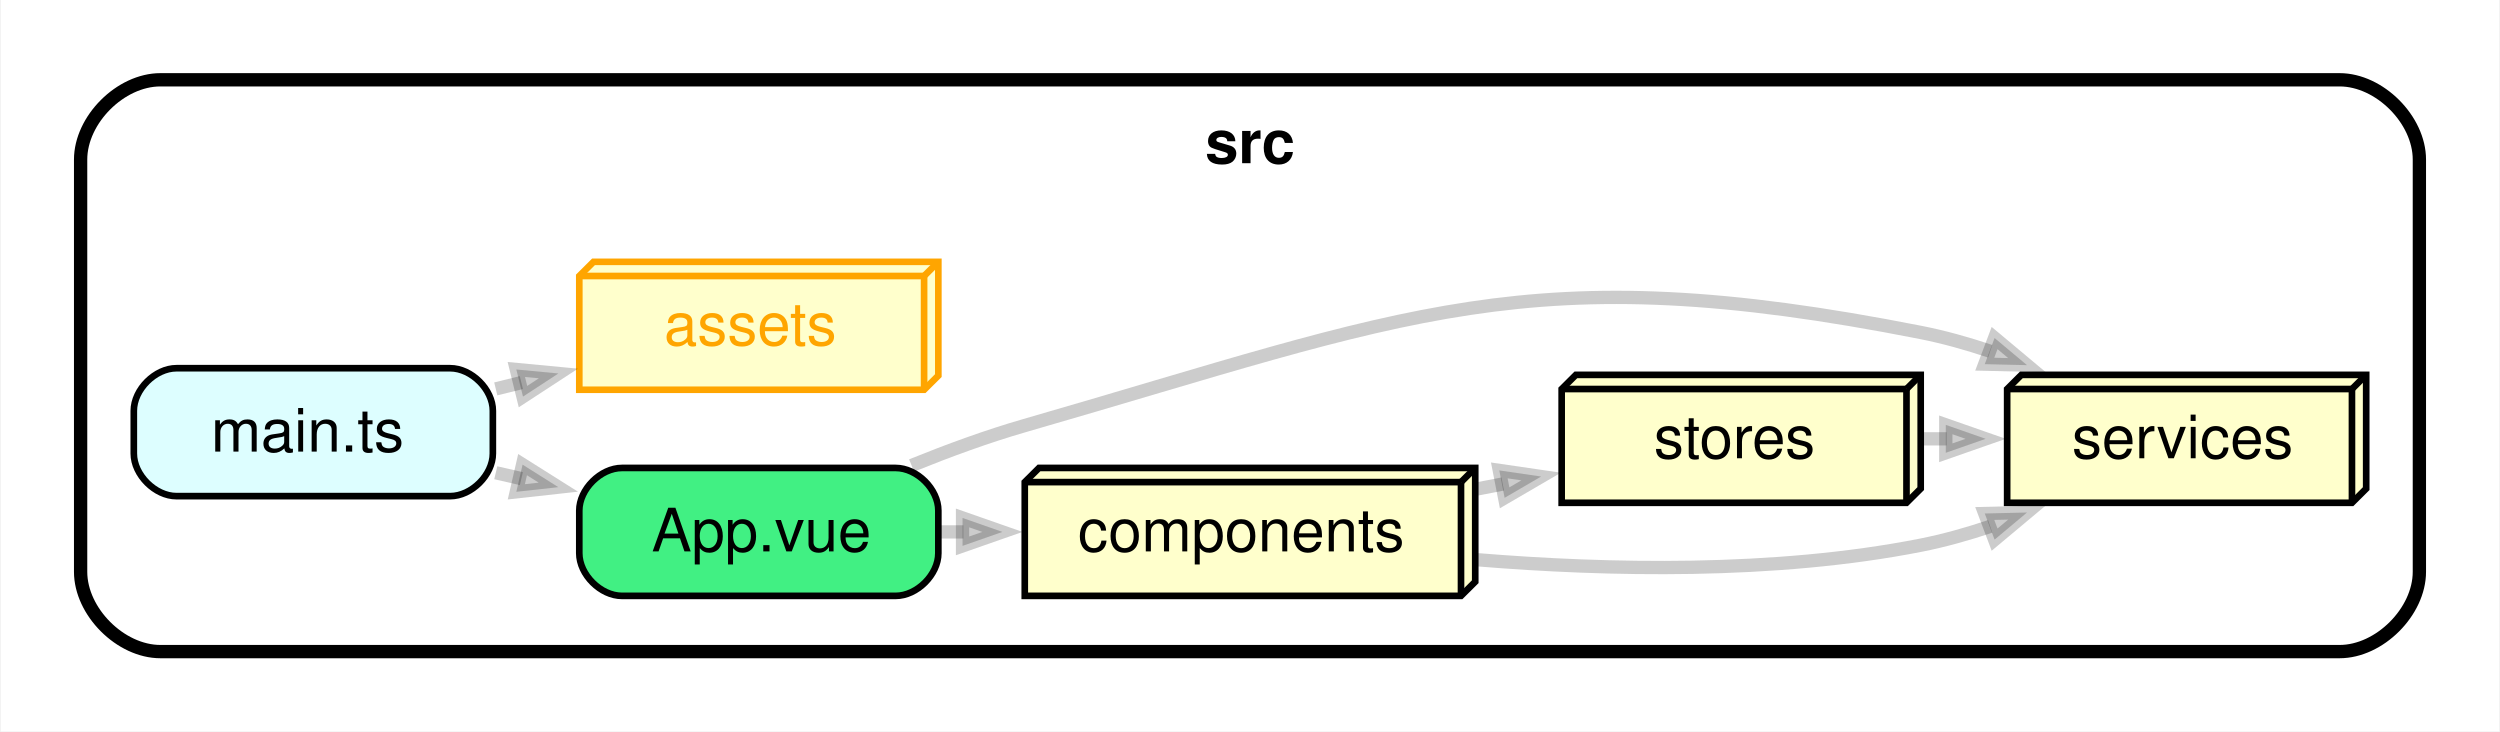
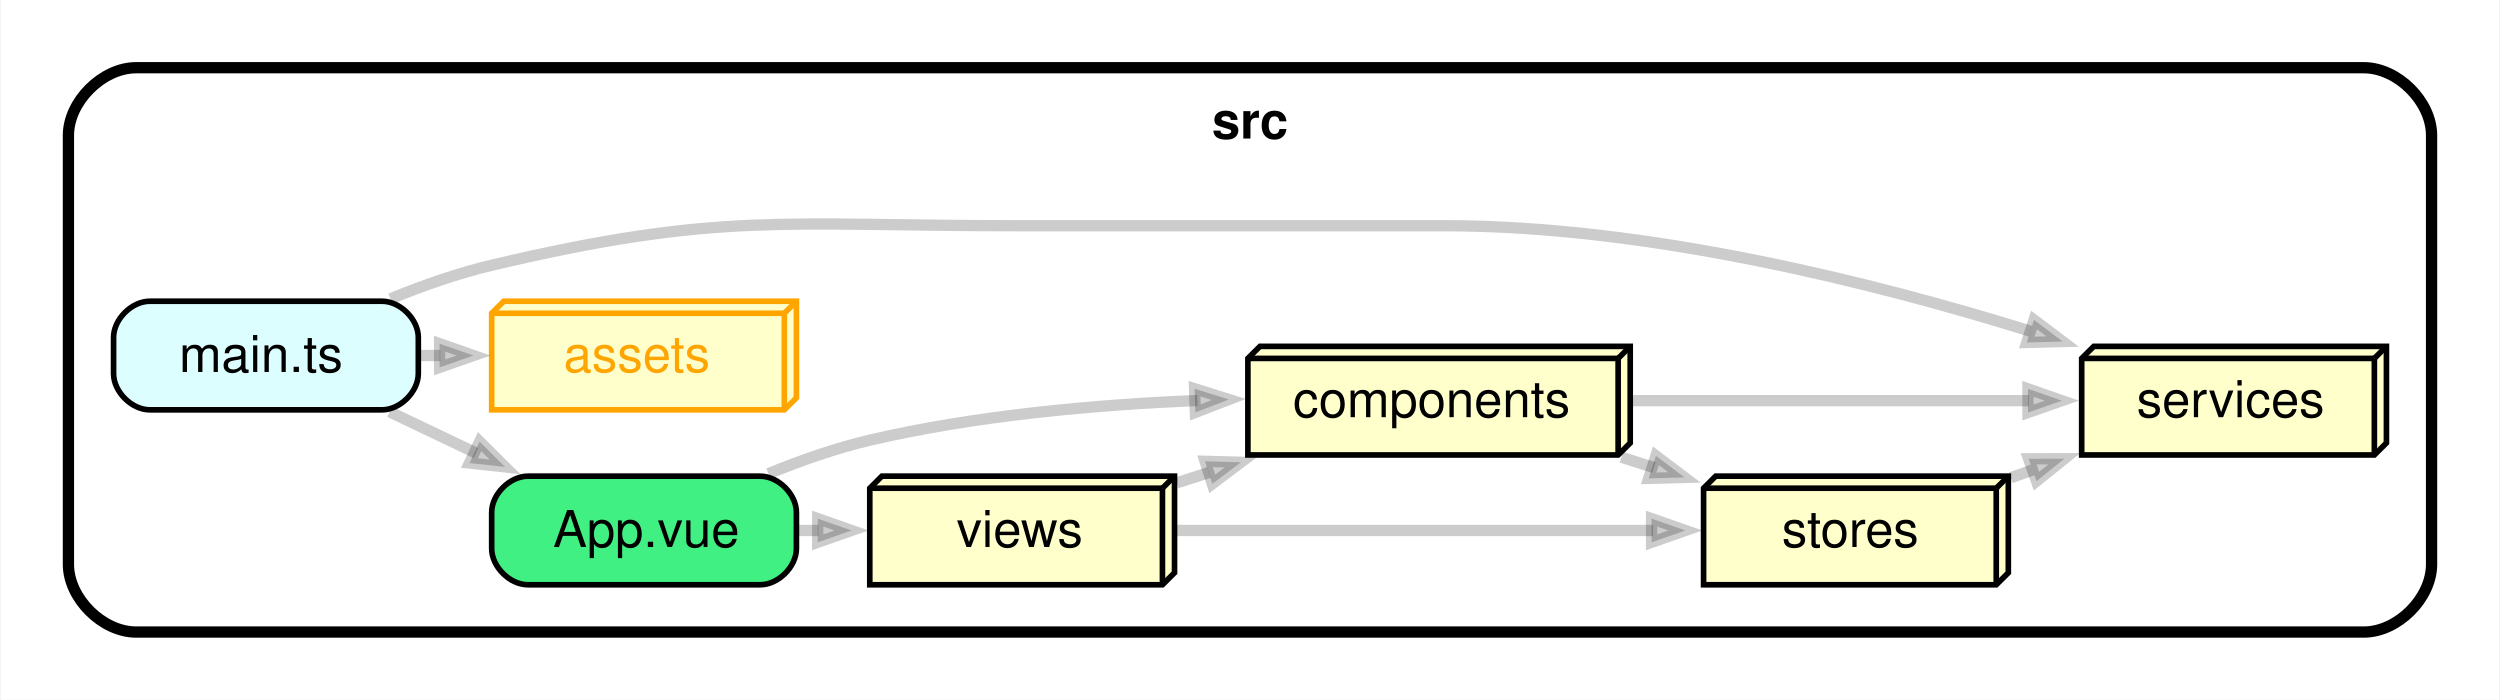
- <svg xmlns="http://www.w3.org/2000/svg" xmlns:xlink="http://www.w3.org/1999/xlink" width="376pt" height="110pt" viewBox="0.00 0.00 375.75 110.00">
-   <g id="graph0" class="graph" transform="scale(1 1) rotate(0) translate(4 106)">
-     <polygon fill="white" stroke="none" points="-4,4 -4,-106 371.75,-106 371.75,4 -4,4" />
+ <svg xmlns="http://www.w3.org/2000/svg" xmlns:xlink="http://www.w3.org/1999/xlink" width="443pt" height="124pt" viewBox="0.00 0.00 442.75 124.00">
+   <g id="graph0" class="graph" transform="scale(1 1) rotate(0) translate(4 120)">
+     <polygon fill="white" stroke="none" points="-4,4 -4,-120 438.75,-120 438.75,4 -4,4" />
    <g id="clust1" class="cluster">
-       <path fill="#ffffff" stroke="black" stroke-width="2" d="M20,-8C20,-8 347.75,-8 347.75,-8 353.75,-8 359.75,-14 359.75,-20 359.75,-20 359.75,-82 359.75,-82 359.75,-88 353.75,-94 347.75,-94 347.75,-94 20,-94 20,-94 14,-94 8,-88 8,-82 8,-82 8,-20 8,-20 8,-14 14,-8 20,-8" />
-       <text text-anchor="middle" x="183.88" y="-81.45" font-family="Helvetica,sans-Serif" font-weight="bold" font-size="9.00">src</text>
+       <path fill="#ffffff" stroke="black" stroke-width="2" d="M20,-8C20,-8 414.75,-8 414.75,-8 420.75,-8 426.75,-14 426.75,-20 426.75,-20 426.75,-96 426.75,-96 426.75,-102 420.75,-108 414.75,-108 414.75,-108 20,-108 20,-108 14,-108 8,-102 8,-96 8,-96 8,-20 8,-20 8,-14 14,-8 20,-8" />
+       <text text-anchor="middle" x="217.38" y="-95.45" font-family="Helvetica,sans-Serif" font-weight="bold" font-size="9.00">src</text>
    </g>
    <g id="node1" class="node">
      <g id="a_node1">
        <a xlink:href="src/App.vue" xlink:title="App.vue">
          <path fill="#41f083" stroke="black" d="M130.58,-35.62C130.58,-35.62 89.42,-35.62 89.42,-35.62 86.21,-35.62 83,-32.42 83,-29.21 83,-29.21 83,-22.79 83,-22.79 83,-19.58 86.21,-16.38 89.42,-16.38 89.42,-16.38 130.58,-16.38 130.58,-16.38 133.79,-16.38 137,-19.58 137,-22.79 137,-22.79 137,-29.21 137,-29.21 137,-32.42 133.79,-35.62 130.58,-35.62" />
          <text text-anchor="start" x="93.88" y="-23.07" font-family="Helvetica,sans-Serif" font-size="9.00">App.vue</text>
        </a>
      </g>
    </g>
    <g id="node2" class="node">
      <g id="a_node2">
        <a xlink:href="src/components" xlink:title="components">
-           <polygon fill="#ffffcc" stroke="black" points="217.75,-35.62 152.14,-35.62 150,-33.49 150,-16.38 215.61,-16.38 217.75,-18.51 217.75,-35.62" />
-           <polyline fill="none" stroke="black" points="215.61,-33.49 150,-33.49" />
-           <polyline fill="none" stroke="black" points="215.61,-33.49 215.61,-16.38" />
-           <polyline fill="none" stroke="black" points="215.61,-33.49 217.75,-35.62" />
-           <text text-anchor="start" x="158" y="-23.07" font-family="Helvetica,sans-Serif" font-size="9.00">components</text>
+           <polygon fill="#ffffcc" stroke="black" points="284.75,-58.62 219.14,-58.62 217,-56.49 217,-39.38 282.61,-39.38 284.75,-41.51 284.75,-58.62" />
+           <polyline fill="none" stroke="black" points="282.61,-56.49 217,-56.49" />
+           <polyline fill="none" stroke="black" points="282.61,-56.49 282.61,-39.38" />
+           <polyline fill="none" stroke="black" points="282.61,-56.49 284.75,-58.62" />
+           <text text-anchor="start" x="225" y="-46.08" font-family="Helvetica,sans-Serif" font-size="9.00">components</text>
        </a>
      </g>
    </g>
    <g id="edge1" class="edge">
-       <path fill="none" stroke="#000000" stroke-width="2" stroke-opacity="0.2" d="M137.36,-26C138.48,-26 139.62,-26 140.77,-26" />
-       <polygon fill="#000000" fill-opacity="0.2" stroke="#000000" stroke-width="2" stroke-opacity="0.2" points="140.64,-28.1 146.64,-26 140.64,-23.9 140.64,-28.1" />
+       <path fill="none" stroke="#000000" stroke-width="2" stroke-opacity="0.2" d="M132.05,-36.07C137.76,-38.4 144.01,-40.6 150,-42 168.76,-46.39 190.01,-48.29 208.06,-49.03" />
+       <polygon fill="#000000" fill-opacity="0.2" stroke="#000000" stroke-width="2" stroke-opacity="0.2" points="207.55,-51.12 213.62,-49.21 207.69,-46.92 207.55,-51.12" />
    </g>
    <g id="node3" class="node">
      <g id="a_node3">
-         <a xlink:href="src/services" xlink:title="services">
-           <polygon fill="#ffffcc" stroke="black" points="351.75,-49.62 299.89,-49.62 297.75,-47.49 297.75,-30.38 349.61,-30.38 351.75,-32.51 351.75,-49.62" />
-           <polyline fill="none" stroke="black" points="349.61,-47.49 297.75,-47.49" />
-           <polyline fill="none" stroke="black" points="349.61,-47.49 349.61,-30.38" />
-           <polyline fill="none" stroke="black" points="349.61,-47.49 351.75,-49.62" />
-           <text text-anchor="start" x="307.5" y="-37.08" font-family="Helvetica,sans-Serif" font-size="9.00">services</text>
+         <a xlink:href="src/views" xlink:title="views">
+           <polygon fill="#ffffcc" stroke="black" points="204,-35.62 152.14,-35.62 150,-33.49 150,-16.38 201.86,-16.38 204,-18.51 204,-35.62" />
+           <polyline fill="none" stroke="black" points="201.86,-33.49 150,-33.49" />
+           <polyline fill="none" stroke="black" points="201.86,-33.49 201.86,-16.38" />
+           <polyline fill="none" stroke="black" points="201.86,-33.49 204,-35.62" />
+           <text text-anchor="start" x="165.38" y="-23.07" font-family="Helvetica,sans-Serif" font-size="9.00">views</text>
        </a>
      </g>
    </g>
    <g id="edge2" class="edge">
-       <path fill="none" stroke="#000000" stroke-width="2" stroke-opacity="0.2" d="M132.98,-35.99C138.46,-38.21 144.37,-40.38 150,-42 207.86,-58.67 225.68,-67.65 284.75,-56 288.21,-55.32 291.74,-54.33 295.2,-53.17" />
-       <polygon fill="#000000" fill-opacity="0.2" stroke="#000000" stroke-width="2" stroke-opacity="0.2" points="295.86,-55.16 300.74,-51.08 294.38,-51.23 295.86,-55.16" />
-     </g>
-     <g id="edge4" class="edge">
-       <path fill="none" stroke="#000000" stroke-width="2" stroke-opacity="0.2" d="M218.02,-21.82C237.61,-20.21 262.8,-19.67 284.75,-24 288.21,-24.68 291.74,-25.67 295.2,-26.83" />
-       <polygon fill="#000000" fill-opacity="0.2" stroke="#000000" stroke-width="2" stroke-opacity="0.2" points="294.38,-28.77 300.74,-28.92 295.86,-24.84 294.38,-28.77" />
+       <path fill="none" stroke="#000000" stroke-width="2" stroke-opacity="0.2" d="M137.44,-26C138.58,-26 139.74,-26 140.9,-26" />
+       <polygon fill="#000000" fill-opacity="0.2" stroke="#000000" stroke-width="2" stroke-opacity="0.2" points="140.77,-28.1 146.77,-26 140.77,-23.9 140.77,-28.1" />
    </g>
    <g id="node5" class="node">
      <g id="a_node5">
        <a xlink:href="src/stores" xlink:title="stores">
-           <polygon fill="#ffffcc" stroke="black" points="284.75,-49.62 232.89,-49.62 230.75,-47.49 230.75,-30.38 282.61,-30.38 284.75,-32.51 284.75,-49.62" />
-           <polyline fill="none" stroke="black" points="282.61,-47.49 230.75,-47.49" />
-           <polyline fill="none" stroke="black" points="282.61,-47.49 282.61,-30.38" />
-           <polyline fill="none" stroke="black" points="282.61,-47.49 284.75,-49.62" />
-           <text text-anchor="start" x="244.62" y="-37.08" font-family="Helvetica,sans-Serif" font-size="9.00">stores</text>
+           <polygon fill="#ffffcc" stroke="black" points="351.75,-35.62 299.89,-35.62 297.75,-33.49 297.75,-16.38 349.61,-16.38 351.75,-18.51 351.75,-35.62" />
+           <polyline fill="none" stroke="black" points="349.61,-33.49 297.75,-33.49" />
+           <polyline fill="none" stroke="black" points="349.61,-33.49 349.61,-16.38" />
+           <polyline fill="none" stroke="black" points="349.61,-33.49 351.75,-35.62" />
+           <text text-anchor="start" x="311.62" y="-23.07" font-family="Helvetica,sans-Serif" font-size="9.00">stores</text>
        </a>
      </g>
    </g>
    <g id="edge3" class="edge">
-       <path fill="none" stroke="#000000" stroke-width="2" stroke-opacity="0.2" d="M217.87,-32.43C219.21,-32.69 220.55,-32.95 221.89,-33.21" />
-       <polygon fill="#000000" fill-opacity="0.2" stroke="#000000" stroke-width="2" stroke-opacity="0.2" points="221.37,-35.25 227.66,-34.33 222.17,-31.13 221.37,-35.25" />
+       <path fill="none" stroke="#000000" stroke-width="2" stroke-opacity="0.2" d="M283.19,-38.98C285.1,-38.37 287.02,-37.75 288.94,-37.14" />
+       <polygon fill="#000000" fill-opacity="0.2" stroke="#000000" stroke-width="2" stroke-opacity="0.2" points="289.3,-39.23 294.37,-35.4 288.02,-35.23 289.3,-39.23" />
+     </g>
+     <g id="node6" class="node">
+       <g id="a_node6">
+         <a xlink:href="src/services" xlink:title="services">
+           <polygon fill="#ffffcc" stroke="black" points="418.75,-58.62 366.89,-58.62 364.75,-56.49 364.75,-39.38 416.61,-39.38 418.75,-41.51 418.75,-58.62" />
+           <polyline fill="none" stroke="black" points="416.61,-56.49 364.75,-56.49" />
+           <polyline fill="none" stroke="black" points="416.61,-56.49 416.61,-39.38" />
+           <polyline fill="none" stroke="black" points="416.61,-56.49 418.75,-58.62" />
+           <text text-anchor="start" x="374.5" y="-46.08" font-family="Helvetica,sans-Serif" font-size="9.00">services</text>
+         </a>
+       </g>
+     </g>
+     <g id="edge4" class="edge">
+       <path fill="none" stroke="#000000" stroke-width="2" stroke-opacity="0.2" d="M285.14,-49C306.34,-49 333.79,-49 355.39,-49" />
+       <polygon fill="#000000" fill-opacity="0.2" stroke="#000000" stroke-width="2" stroke-opacity="0.2" points="355.23,-51.1 361.23,-49 355.23,-46.9 355.23,-51.1" />
+     </g>
+     <g id="edge9" class="edge">
+       <path fill="none" stroke="#000000" stroke-width="2" stroke-opacity="0.2" d="M204.36,-34.43C206.24,-35.04 208.17,-35.65 210.11,-36.28" />
+       <polygon fill="#000000" fill-opacity="0.2" stroke="#000000" stroke-width="2" stroke-opacity="0.2" points="209.41,-38.26 215.76,-38.08 210.69,-34.26 209.41,-38.26" />
+     </g>
+     <g id="edge10" class="edge">
+       <path fill="none" stroke="#000000" stroke-width="2" stroke-opacity="0.2" d="M204.39,-26C228.02,-26 262.84,-26 288.78,-26" />
+       <polygon fill="#000000" fill-opacity="0.2" stroke="#000000" stroke-width="2" stroke-opacity="0.2" points="288.53,-28.1 294.53,-26 288.53,-23.9 288.53,-28.1" />
    </g>
    <g id="node4" class="node">
      <g id="a_node4">
        <a xlink:href="src/assets" xlink:title="no-orphans">
          <polygon fill="#ffffcc" stroke="orange" points="137,-66.62 85.14,-66.62 83,-64.49 83,-47.38 134.86,-47.38 137,-49.51 137,-66.62" />
          <polyline fill="none" stroke="orange" points="134.86,-64.49 83,-64.49" />
          <polyline fill="none" stroke="orange" points="134.86,-64.49 134.86,-47.38" />
          <polyline fill="none" stroke="orange" points="134.86,-64.49 137,-66.62" />
          <text text-anchor="start" x="95.75" y="-54.08" font-family="Helvetica,sans-Serif" font-size="9.00" fill="orange">assets</text>
        </a>
      </g>
    </g>
-     <g id="edge7" class="edge">
-       <path fill="none" stroke="#000000" stroke-width="2" stroke-opacity="0.2" d="M285.19,-40C286.33,-40 287.49,-40 288.65,-40" />
-       <polygon fill="#000000" fill-opacity="0.2" stroke="#000000" stroke-width="2" stroke-opacity="0.2" points="288.52,-42.1 294.52,-40 288.52,-37.9 288.52,-42.1" />
+     <g id="edge8" class="edge">
+       <path fill="none" stroke="#000000" stroke-width="2" stroke-opacity="0.2" d="M352.19,-35.35C353.46,-35.81 354.75,-36.26 356.04,-36.72" />
+       <polygon fill="#000000" fill-opacity="0.2" stroke="#000000" stroke-width="2" stroke-opacity="0.2" points="355.34,-38.7 361.69,-38.72 356.74,-34.74 355.34,-38.7" />
    </g>
-     <g id="node6" class="node">
-       <g id="a_node6">
+     <g id="node7" class="node">
+       <g id="a_node7">
        <a xlink:href="src/main.ts" xlink:title="main.ts">
-           <path fill="#ddfeff" stroke="black" d="M63.58,-50.62C63.58,-50.62 22.42,-50.62 22.42,-50.62 19.21,-50.62 16,-47.42 16,-44.21 16,-44.21 16,-37.79 16,-37.79 16,-34.58 19.21,-31.38 22.42,-31.38 22.42,-31.38 63.58,-31.38 63.58,-31.38 66.79,-31.38 70,-34.58 70,-37.79 70,-37.79 70,-44.21 70,-44.21 70,-47.42 66.79,-50.62 63.58,-50.62" />
-           <text text-anchor="start" x="27.62" y="-38.08" font-family="Helvetica,sans-Serif" font-size="9.00">main.ts</text>
+           <path fill="#ddfeff" stroke="black" d="M63.58,-66.62C63.58,-66.62 22.42,-66.62 22.42,-66.62 19.21,-66.62 16,-63.42 16,-60.21 16,-60.21 16,-53.79 16,-53.79 16,-50.58 19.21,-47.38 22.42,-47.38 22.42,-47.38 63.58,-47.38 63.58,-47.38 66.79,-47.38 70,-50.58 70,-53.79 70,-53.79 70,-60.21 70,-60.21 70,-63.42 66.79,-66.62 63.58,-66.62" />
+           <text text-anchor="start" x="27.62" y="-54.08" font-family="Helvetica,sans-Serif" font-size="9.00">main.ts</text>
        </a>
      </g>
    </g>
    <g id="edge5" class="edge">
-       <path fill="none" stroke="#000000" stroke-width="2" stroke-opacity="0.2" d="M70.44,-34.9C71.71,-34.6 73,-34.31 74.29,-34.01" />
-       <polygon fill="#000000" fill-opacity="0.2" stroke="#000000" stroke-width="2" stroke-opacity="0.2" points="74.47,-36.12 79.85,-32.73 73.53,-32.03 74.47,-36.12" />
+       <path fill="none" stroke="#000000" stroke-width="2" stroke-opacity="0.2" d="M64.92,-47.02C69.8,-44.7 75.07,-42.18 80.21,-39.73" />
+       <polygon fill="#000000" fill-opacity="0.2" stroke="#000000" stroke-width="2" stroke-opacity="0.2" points="80.87,-41.74 85.38,-37.26 79.06,-37.95 80.87,-41.74" />
    </g>
    <g id="edge6" class="edge">
-       <path fill="none" stroke="#000000" stroke-width="2" stroke-opacity="0.2" d="M70.44,-47.51C71.71,-47.82 73,-48.14 74.29,-48.46" />
-       <polygon fill="#000000" fill-opacity="0.2" stroke="#000000" stroke-width="2" stroke-opacity="0.2" points="73.53,-50.43 79.86,-49.83 74.53,-46.35 73.53,-50.43" />
+       <path fill="none" stroke="#000000" stroke-width="2" stroke-opacity="0.2" d="M70.44,-57C71.58,-57 72.74,-57 73.9,-57" />
+       <polygon fill="#000000" fill-opacity="0.2" stroke="#000000" stroke-width="2" stroke-opacity="0.2" points="73.77,-59.1 79.77,-57 73.77,-54.9 73.77,-59.1" />
+     </g>
+     <g id="edge7" class="edge">
+       <path fill="none" stroke="#000000" stroke-width="2" stroke-opacity="0.2" d="M65.06,-67.05C70.76,-69.38 77.02,-71.59 83,-73 123.34,-82.54 134.55,-80 176,-80 176,-80 176,-80 251.88,-80 287.88,-80 327.89,-69.95 355.69,-61.3" />
+       <polygon fill="#000000" fill-opacity="0.2" stroke="#000000" stroke-width="2" stroke-opacity="0.2" points="356.3,-63.31 361.38,-59.48 355.02,-59.31 356.3,-63.31" />
    </g>
  </g>
</svg>
